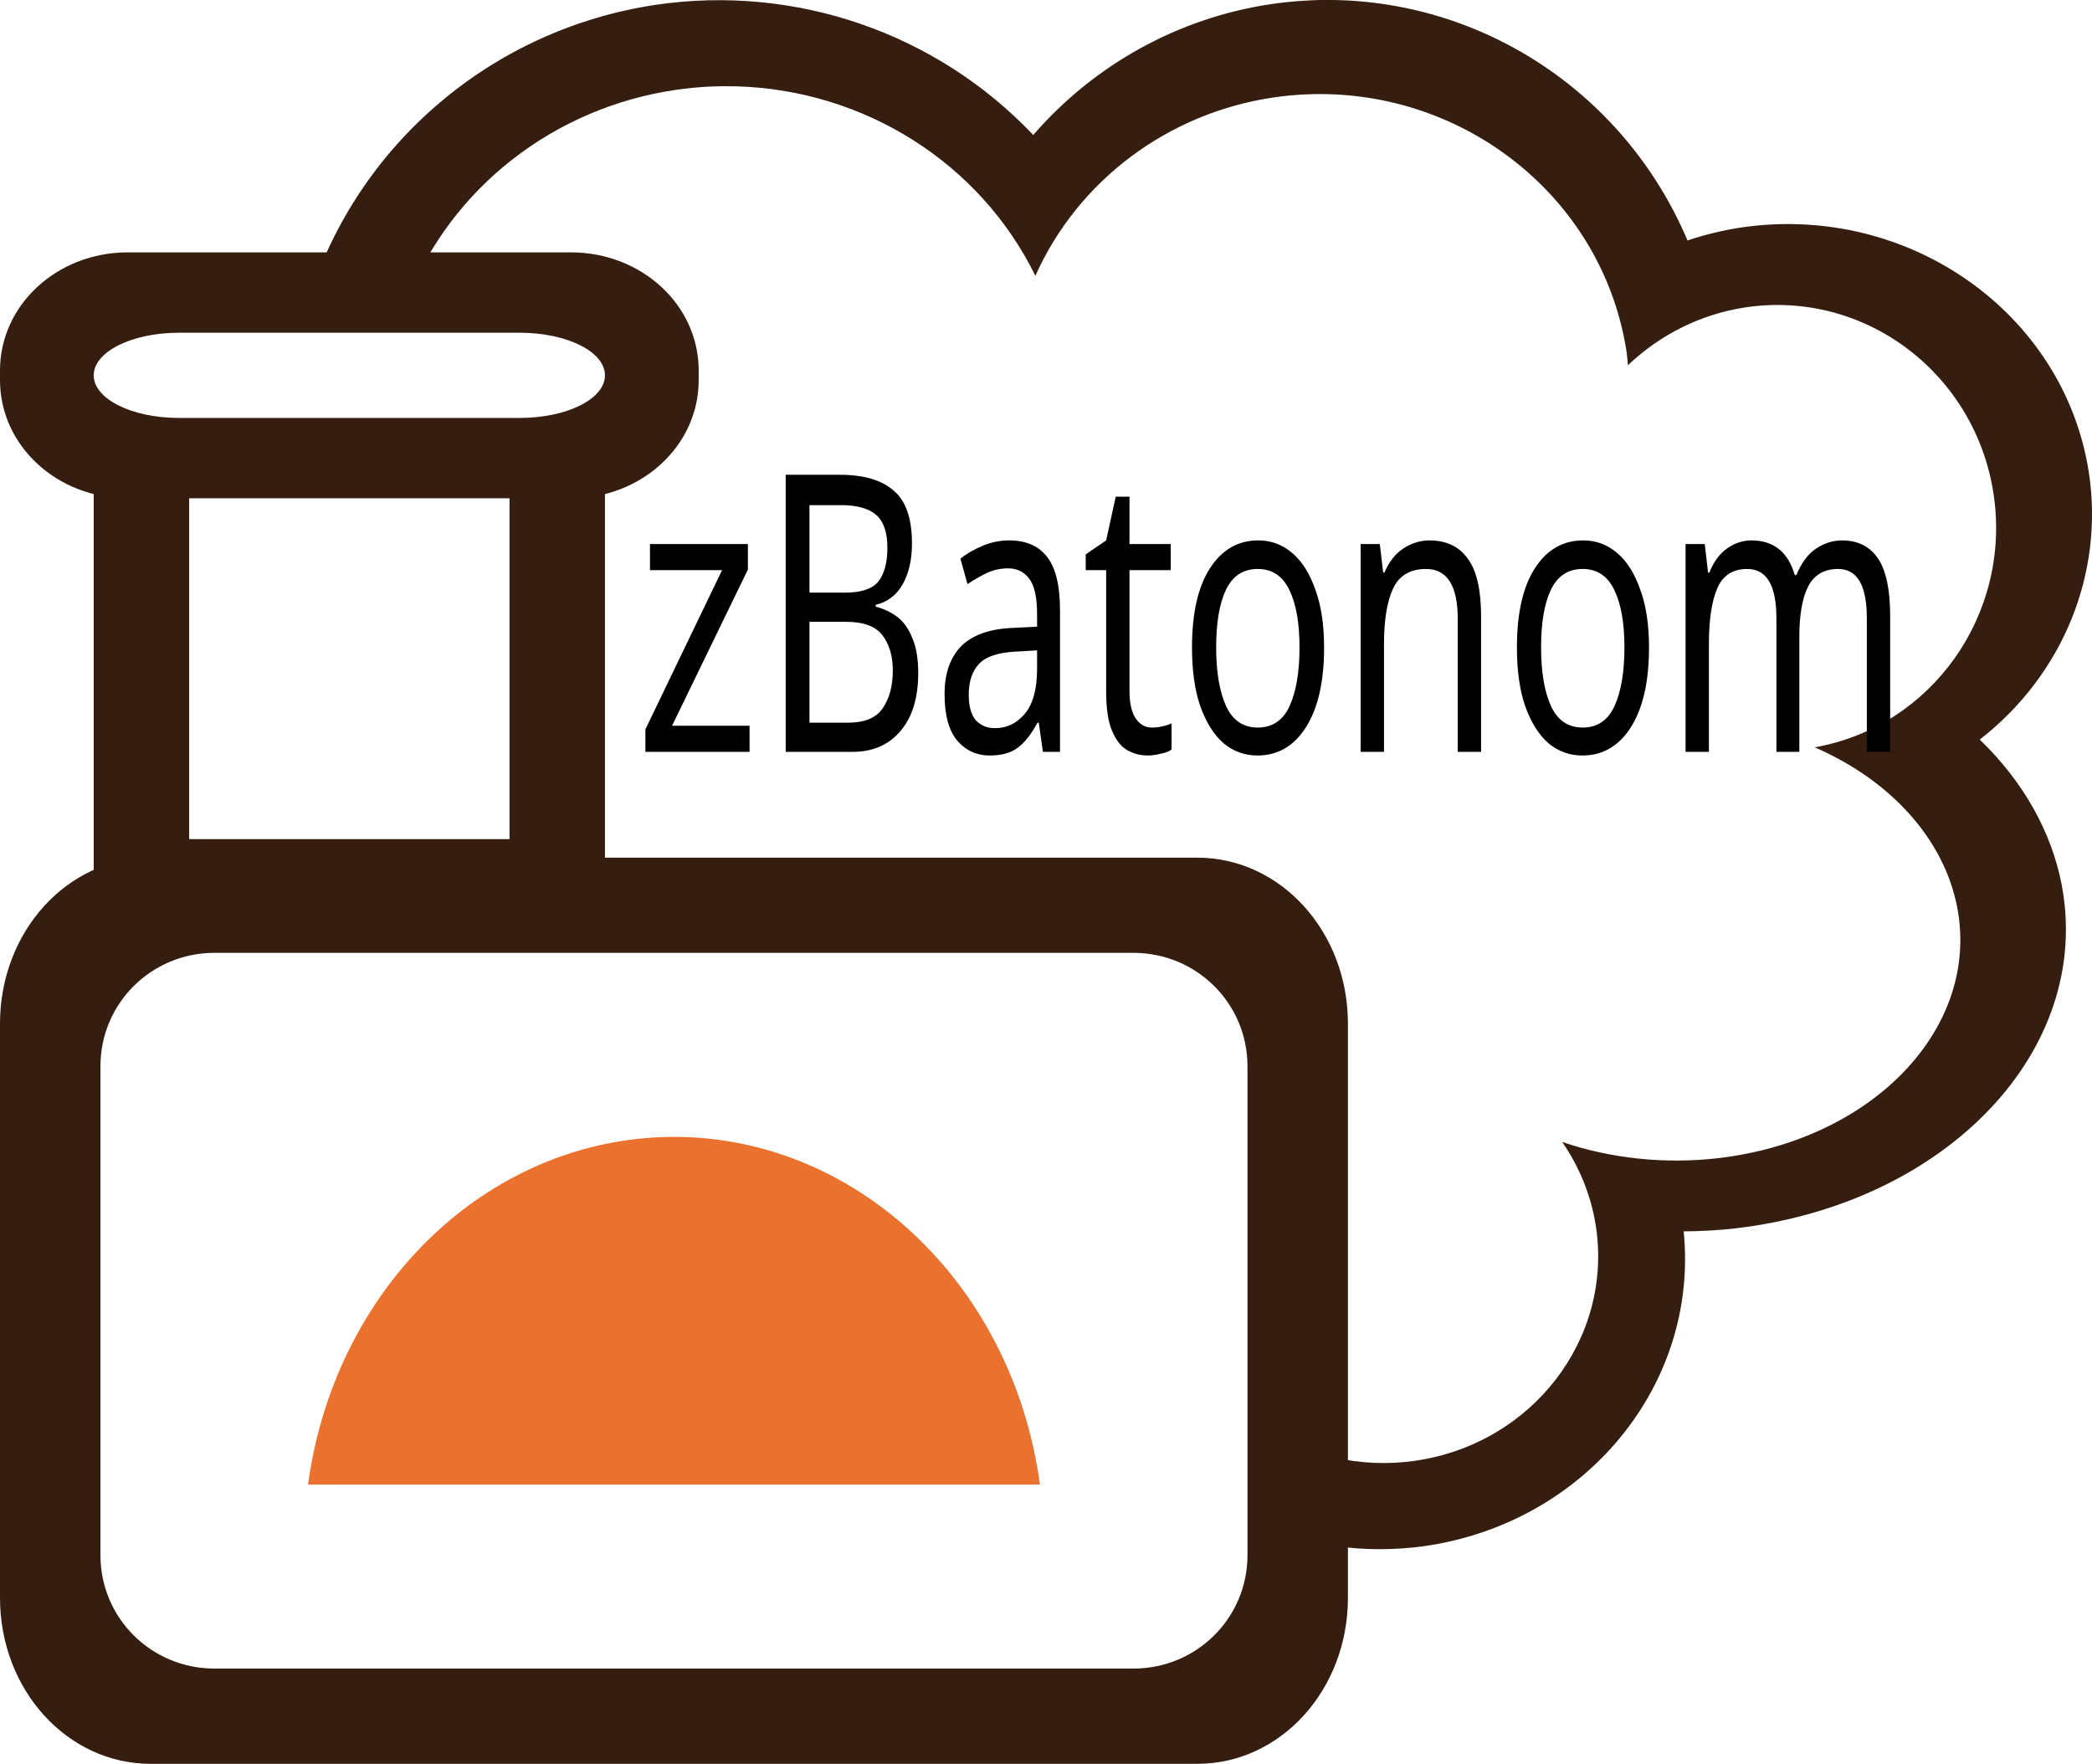
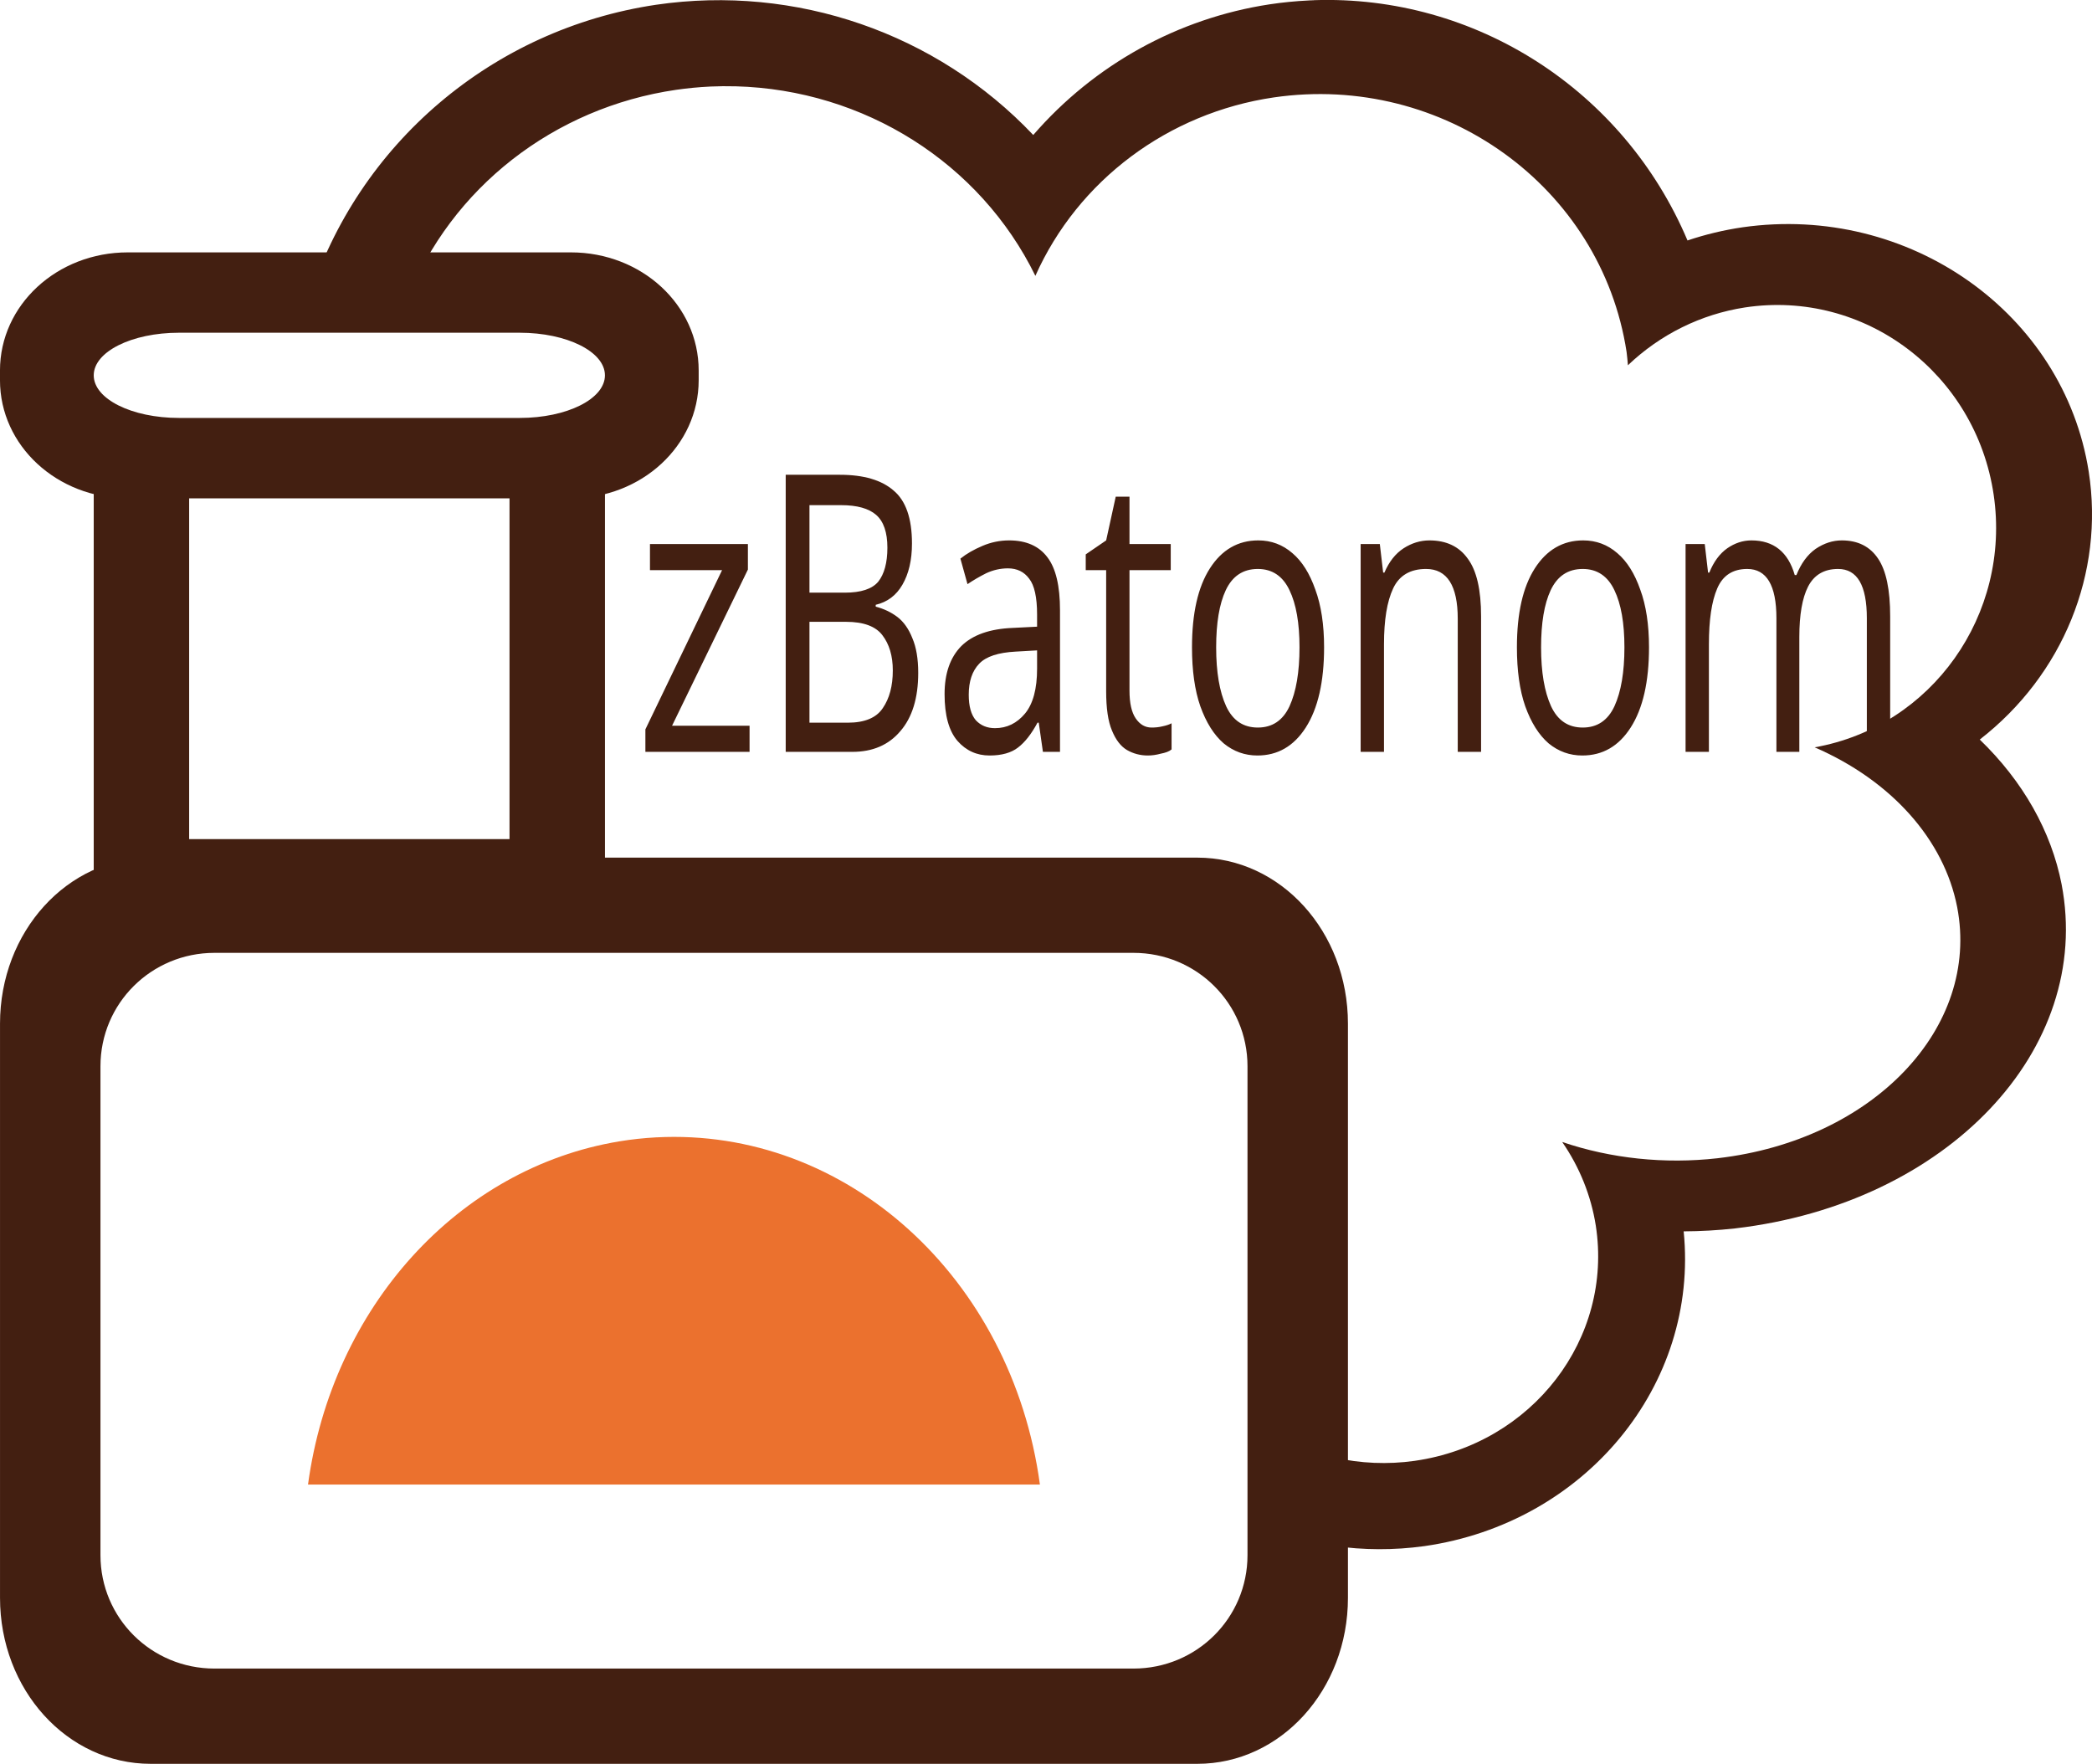
<svg xmlns="http://www.w3.org/2000/svg" width="64.961mm" height="54.769mm" viewBox="0 0 64.961 54.769" version="1.1" id="svg971">
  <defs id="defs968" />
  <g id="layer1" transform="translate(-55.3345,-51.14927)">
-     <path id="path2232" d="m 96.129,51.157 a 12.176,12.32 0 0 0 -0.161,0.006 v 10e-4 a 12.176,12.32 0 0 0 -1.211,0.12 12.176,12.32 0 0 0 -7.338,4.057 13.386,13.269 0 0 0 -11.711,-4.044 13.386,13.269 0 0 0 -10.796,9.173 h 3.06 a 10.628,10.319 0 0 1 8.359,-6.532 10.628,10.319 0 0 1 1.057,-0.101 v -5.1e-4 a 10.628,10.319 0 0 1 0.787,-0.007 v -5.1e-4 a 10.628,10.319 0 0 1 9.31,5.886 9.639,9.392 0 0 1 7.405,-5.541 9.639,9.392 0 0 1 10.953,7.901 9.639,9.392 0 0 1 0.042,0.416 6.797,6.92 0 0 1 3.634,-1.795 6.797,6.92 0 0 1 7.724,5.822 6.797,6.92 0 0 1 -5.559,7.837 8.836,6.859 0 0 1 4.425,4.962 8.836,6.859 0 0 1 -7.429,7.796 l -0.016,0.002 a 8.836,6.859 0 0 1 -4.82,-0.505 6.673,6.426 0 0 1 1.043,2.595 6.673,6.426 0 0 1 -5.611,7.304 l -0.012,0.002 A 6.673,6.426 0 0 1 96.754,96.405 v 2.747 a 9.516,9.021 0 0 0 2.794,0.009 l 0.017,-0.002 a 9.516,9.021 0 0 0 8.051,-9.774 12.049,9.397 0 0 0 1.584,-0.09 l 0.022,-0.003 a 12.049,9.397 0 0 0 10.13,-10.682 12.049,9.397 0 0 0 -2.542,-4.496 9.454,9.021 0 0 0 3.384,-8.318 9.454,9.021 0 0 0 -10.743,-7.59 9.454,9.021 0 0 0 -1.716,0.41 12.176,12.32 0 0 0 -11.605,-7.461 z" style="fill:#351e10;fill-opacity:1;stroke:none;stroke-width:0.3;stroke-linecap:square;stroke-linejoin:miter;stroke-miterlimit:0;stroke-dasharray:none;stroke-opacity:1;paint-order:stroke fill markers" />
-     <g transform="translate(25.43659,-113.9609)" id="g2456">
-       <g id="g2448" transform="translate(1.32679)">
-         <path id="rect2360" d="m 33.25,191.742 c -2.592,0 -4.679,2.299 -4.679,5.155 v 17.828 c 0,2.856 2.087,5.155 4.679,5.155 h 32.498 c 2.592,0 4.679,-2.299 4.679,-5.155 v -17.828 c 0,-2.856 -2.087,-5.155 -4.679,-5.155 z m 1.981,2.956 H 63.767 c 1.962,0 3.541,1.57 3.541,3.521 v 15.182 c 0,1.951 -1.58,3.521 -3.541,3.521 H 35.231 c -1.962,0 -3.541,-1.57 -3.541,-3.521 v -15.182 c 0,-1.951 1.579,-3.521 3.541,-3.521 z" style="opacity:1;fill:#351e10;fill-opacity:1;stroke:none;stroke-width:0.3;stroke-linecap:square;stroke-linejoin:miter;stroke-miterlimit:0;stroke-dasharray:none;stroke-opacity:1;paint-order:stroke fill markers" />
-         <path id="path8182" d="m 48.948,200.427 a 11.491,12.667 0 0 0 -1.143,0.124 11.491,12.667 0 0 0 -9.669,10.657 h 22.727 a 11.491,12.667 0 0 0 0,-5.9e-4 11.491,12.667 0 0 0 -11.915,-10.78 z" style="opacity:1;fill:#eb712e;fill-opacity:1;stroke:none;stroke-width:3.372;stroke-linejoin:miter;stroke-miterlimit:4;stroke-dasharray:none;stroke-opacity:1;paint-order:stroke markers fill" />
-       </g>
-       <g id="g2435">
-         <path id="rect2366" transform="scale(0.2645833)" d="m 124,677.52 v 50 h 60 v -50 h -11.201 v 45 h -37.598 v -45 z" style="opacity:1;fill:#351e10;fill-opacity:1;stroke:none;stroke-width:1.134;stroke-linecap:square;stroke-linejoin:miter;stroke-miterlimit:0;stroke-dasharray:none;stroke-opacity:1;paint-order:stroke fill markers" />
-         <path id="rect2383" transform="scale(0.2645833)" d="m 128,653.656 c -8.31,0 -15,6.182 -15,13.863 v 1.137 c 0,7.681 6.69,13.863 15,13.863 h 52 c 8.31,0 15,-6.182 15,-13.863 v -1.137 c 0,-7.681 -6.69,-13.863 -15,-13.863 z m 6,9.432 h 40 c 5.54,0 10,2.23 10,5 0,2.77 -4.46,5 -10,5 h -40 c -5.54,0 -10,-2.23 -10,-5 0,-2.77 4.46,-5 10,-5 z" style="opacity:1;fill:#351e10;fill-opacity:1;stroke:none;stroke-width:1.134;stroke-linecap:square;stroke-linejoin:miter;stroke-miterlimit:0;stroke-dasharray:none;stroke-opacity:1;paint-order:stroke fill markers" />
-       </g>
-     </g>
-     <text xml:space="preserve" style="font-style:normal;font-weight:normal;font-size:9.961px;line-height:1.25;font-family:sans-serif;fill:#000000;fill-opacity:1;stroke:none;stroke-width:0.399" x="90.629" y="61.693" id="text17873" transform="scale(0.8281209,1.207553)">
-       <tspan id="tspan17871" style="font-style:normal;font-variant:normal;font-weight:normal;font-stretch:normal;font-size:9.961px;font-family:'Ink Free';-inkscape-font-specification:'Ink Free';stroke-width:0.399" x="90.629" y="61.693">zBatonom</tspan>
+     <path id="path2232" d="m 96.129,51.157 a 12.176,12.32 0 0 0 -0.161,0.006 v 10e-4 a 12.176,12.32 0 0 0 -1.211,0.12 12.176,12.32 0 0 0 -7.338,4.057 13.386,13.269 0 0 0 -11.711,-4.044 13.386,13.269 0 0 0 -10.796,9.173 h 3.06 a 10.628,10.319 0 0 1 8.359,-6.532 10.628,10.319 0 0 1 1.057,-0.101 v -5.1e-4 a 10.628,10.319 0 0 1 0.787,-0.007 v -5.1e-4 a 10.628,10.319 0 0 1 9.31,5.886 9.639,9.392 0 0 1 7.405,-5.541 9.639,9.392 0 0 1 10.953,7.901 9.639,9.392 0 0 1 0.042,0.416 6.797,6.92 0 0 1 3.634,-1.795 6.797,6.92 0 0 1 7.724,5.822 6.797,6.92 0 0 1 -5.559,7.837 8.836,6.859 0 0 1 4.425,4.962 8.836,6.859 0 0 1 -7.429,7.796 l -0.016,0.002 a 8.836,6.859 0 0 1 -4.82,-0.505 6.673,6.426 0 0 1 1.043,2.595 6.673,6.426 0 0 1 -5.611,7.304 l -0.012,0.002 A 6.673,6.426 0 0 1 96.754,96.405 v 2.747 a 9.516,9.021 0 0 0 2.794,0.009 l 0.017,-0.002 a 9.516,9.021 0 0 0 8.051,-9.774 12.049,9.397 0 0 0 1.584,-0.09 l 0.022,-0.003 a 12.049,9.397 0 0 0 10.13,-10.682 12.049,9.397 0 0 0 -2.542,-4.496 9.454,9.021 0 0 0 3.384,-8.318 9.454,9.021 0 0 0 -10.743,-7.59 9.454,9.021 0 0 0 -1.716,0.41 12.176,12.32 0 0 0 -11.605,-7.461 z" style="fill:#431f11;fill-opacity:1;stroke:none;stroke-width:0.3;stroke-linecap:square;stroke-linejoin:miter;stroke-miterlimit:0;stroke-dasharray:none;stroke-opacity:1;paint-order:stroke fill markers" />
+     <path id="rect2360" d="m 60.014,77.781 c -2.592,0 -4.679,2.299 -4.679,5.155 v 17.828 c 0,2.856 2.087,5.155 4.679,5.155 h 32.498 c 2.592,0 4.679,-2.299 4.679,-5.155 V 82.935 c 0,-2.856 -2.087,-5.155 -4.679,-5.155 z m 1.981,2.956 h 28.536 c 1.962,0 3.541,1.57 3.541,3.521 v 15.182 c 0,1.951 -1.58,3.521 -3.541,3.521 H 61.995 c -1.962,0 -3.541,-1.57 -3.541,-3.521 V 84.258 c 0,-1.951 1.579,-3.521 3.541,-3.521 z" style="fill:#431f11;fill-opacity:1;stroke:none;stroke-width:0.3;stroke-linecap:square;stroke-linejoin:miter;stroke-miterlimit:0;stroke-dasharray:none;stroke-opacity:1;paint-order:stroke fill markers" />
+     <path id="path8182" d="m 75.711,86.466 a 11.491,12.667 0 0 0 -1.143,0.124 11.491,12.667 0 0 0 -9.669,10.657 H 87.626 a 11.491,12.667 0 0 0 0,-5.9e-4 11.491,12.667 0 0 0 -11.915,-10.78 z" style="fill:#eb712e;fill-opacity:1;stroke:none;stroke-width:3.372;stroke-linejoin:miter;stroke-miterlimit:4;stroke-dasharray:none;stroke-opacity:1;paint-order:stroke markers fill" />
+     <path id="rect2366" d="M 58.245,65.299 V 78.529 h 15.875 V 65.299 h -2.964 v 11.906 h -9.948 v -11.906 z" style="fill:#431f11;fill-opacity:1;stroke:none;stroke-width:0.3;stroke-linecap:square;stroke-linejoin:miter;stroke-miterlimit:0;stroke-dasharray:none;stroke-opacity:1;paint-order:stroke fill markers" />
+     <path id="rect2383" d="m 59.303,58.986 c -2.199,0 -3.969,1.636 -3.969,3.668 v 0.301 c 0,2.032 1.77,3.668 3.969,3.668 h 13.758 c 2.199,0 3.969,-1.636 3.969,-3.668 V 62.654 c 0,-2.032 -1.77,-3.668 -3.969,-3.668 z m 1.587,2.495 h 10.583 c 1.466,0 2.646,0.59 2.646,1.323 0,0.733 -1.18,1.323 -2.646,1.323 H 60.891 c -1.466,0 -2.646,-0.59 -2.646,-1.323 0,-0.733 1.18,-1.323 2.646,-1.323 z" style="fill:#431f11;fill-opacity:1;stroke:none;stroke-width:0.3;stroke-linecap:square;stroke-linejoin:miter;stroke-miterlimit:0;stroke-dasharray:none;stroke-opacity:1;paint-order:stroke fill markers" />
+     <text xml:space="preserve" style="font-style:normal;font-weight:normal;font-size:9.961px;line-height:1.25;font-family:sans-serif;fill:#431f11;fill-opacity:1;stroke:none;stroke-width:0.399" x="90.629" y="61.693" id="text17873" transform="scale(0.8281209,1.207553)">
+       <tspan id="tspan17871" style="font-style:normal;font-variant:normal;font-weight:normal;font-stretch:normal;font-size:9.961px;font-family:'Ink Free';-inkscape-font-specification:'Ink Free';stroke-width:0.399;fill:#431f11;fill-opacity:1" x="90.629" y="61.693">zBatonom</tspan>
    </text>
  </g>
</svg>
